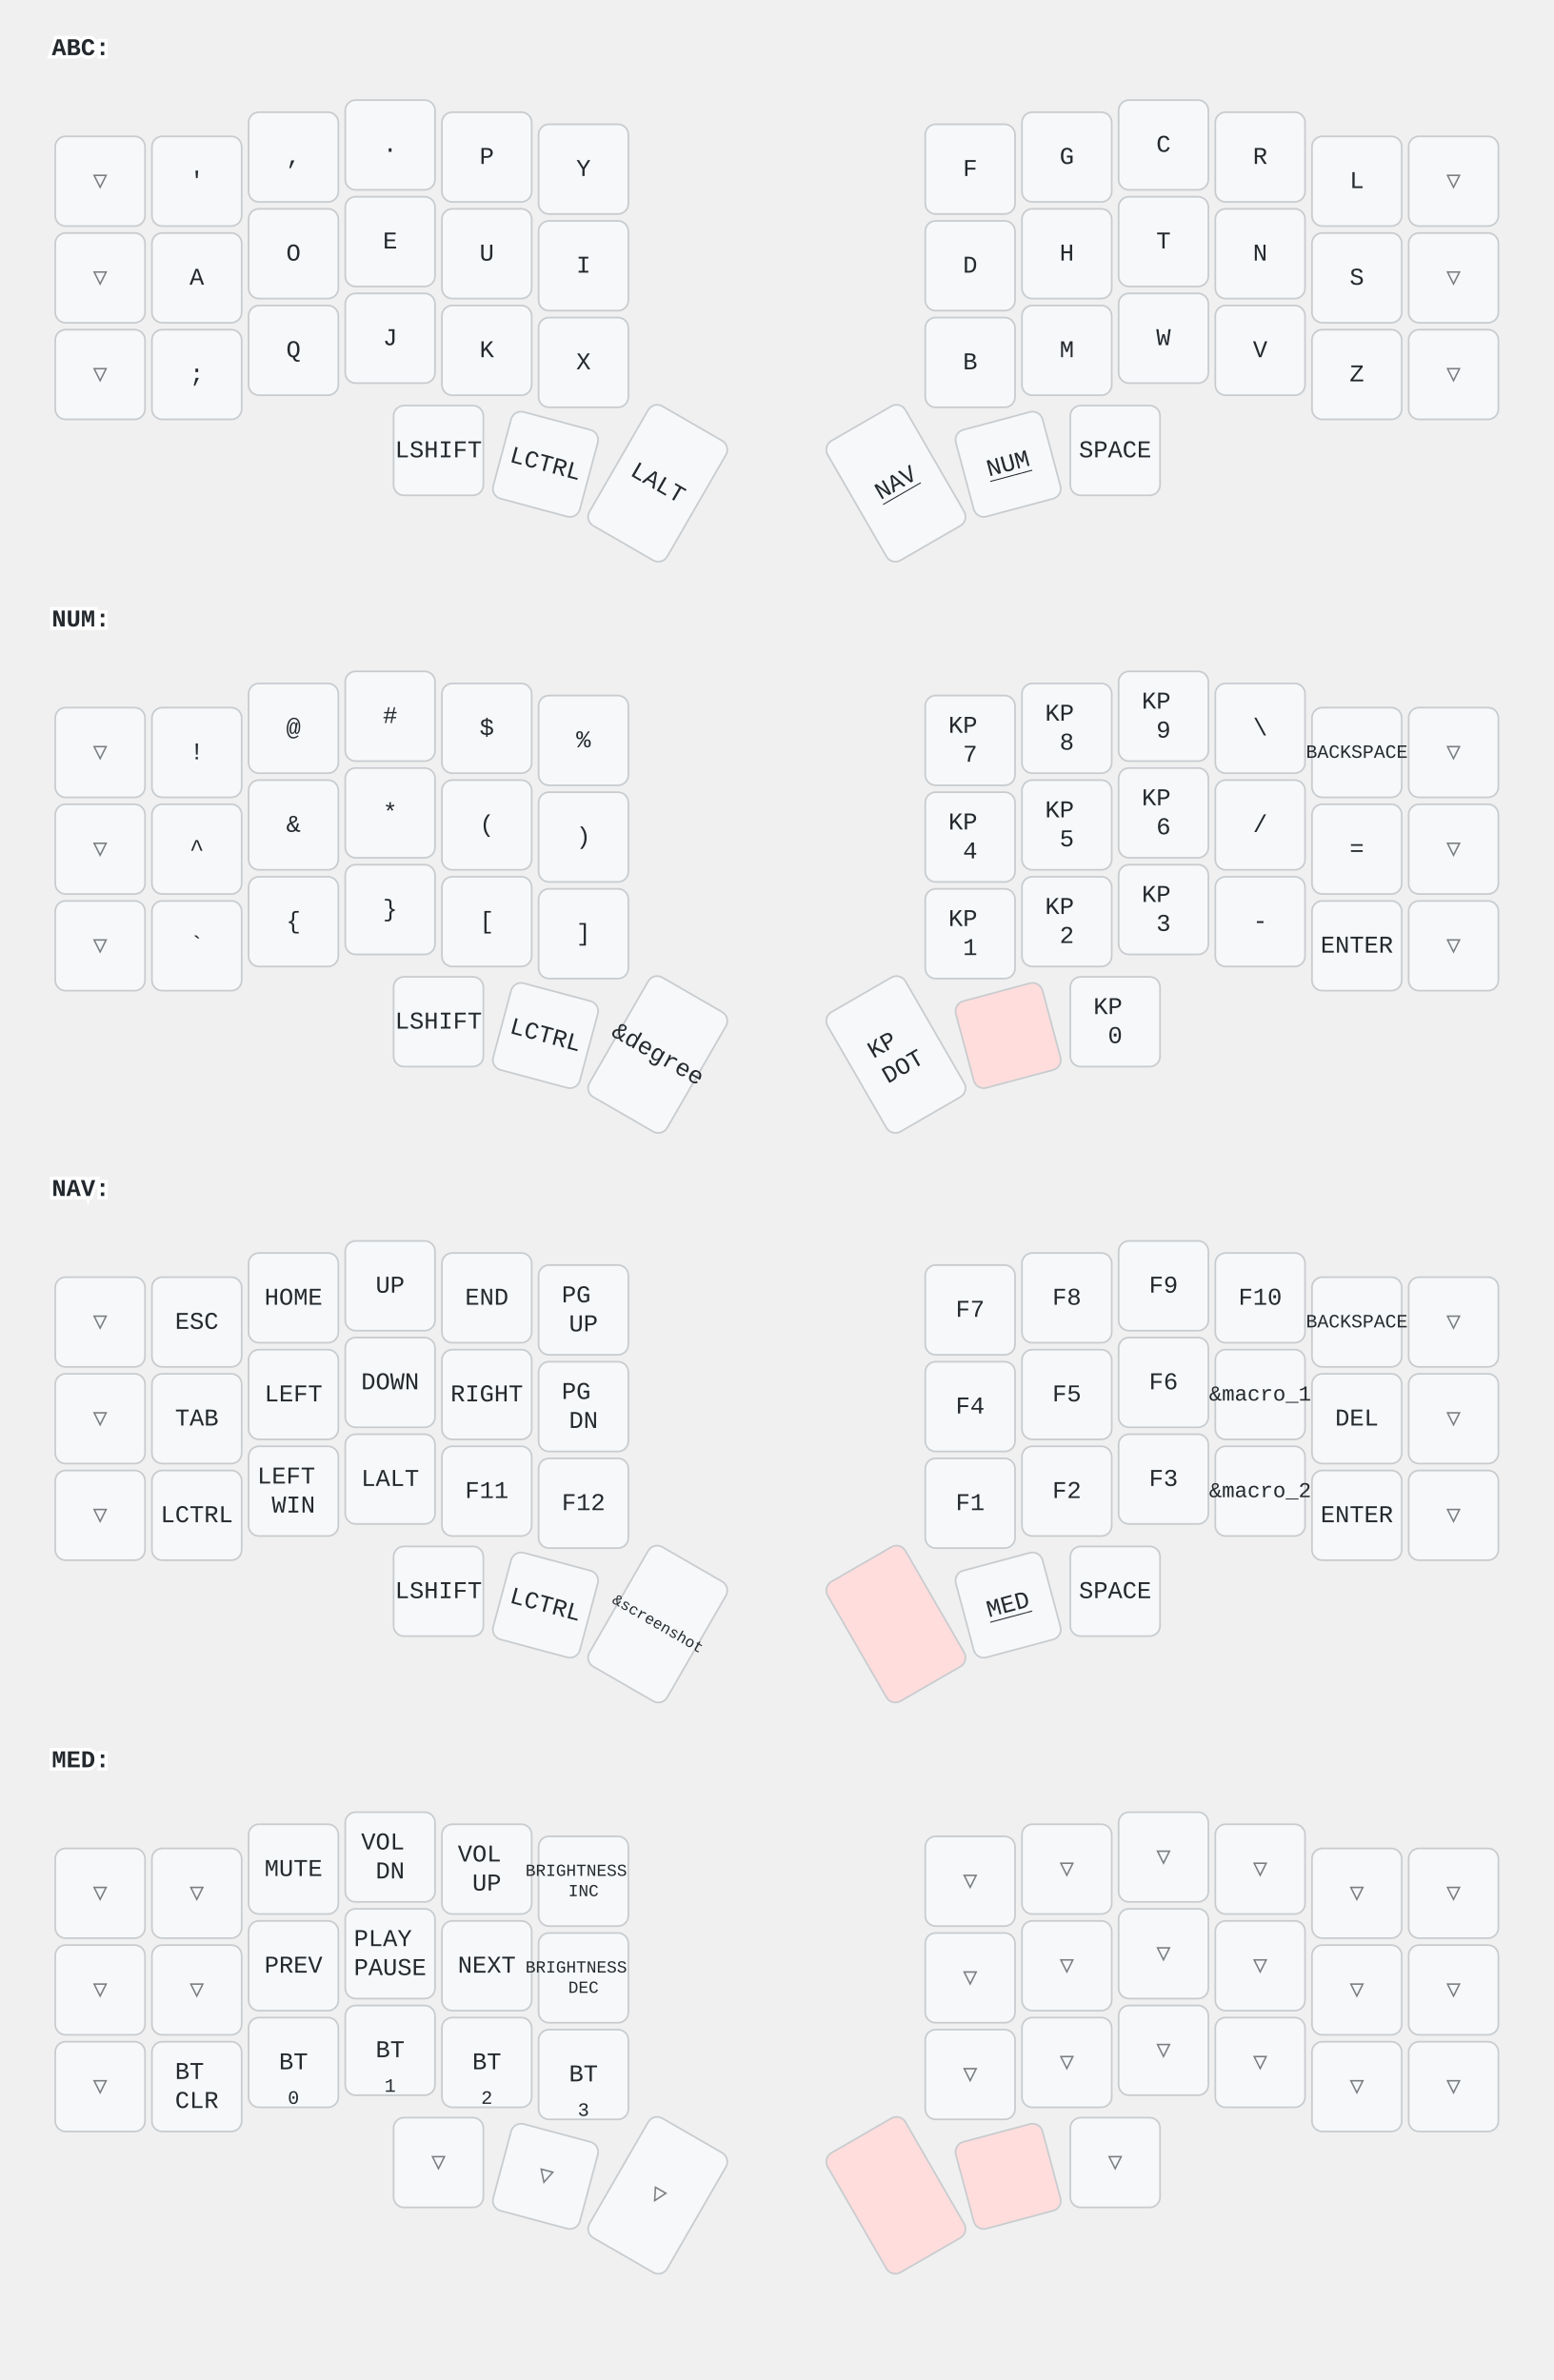
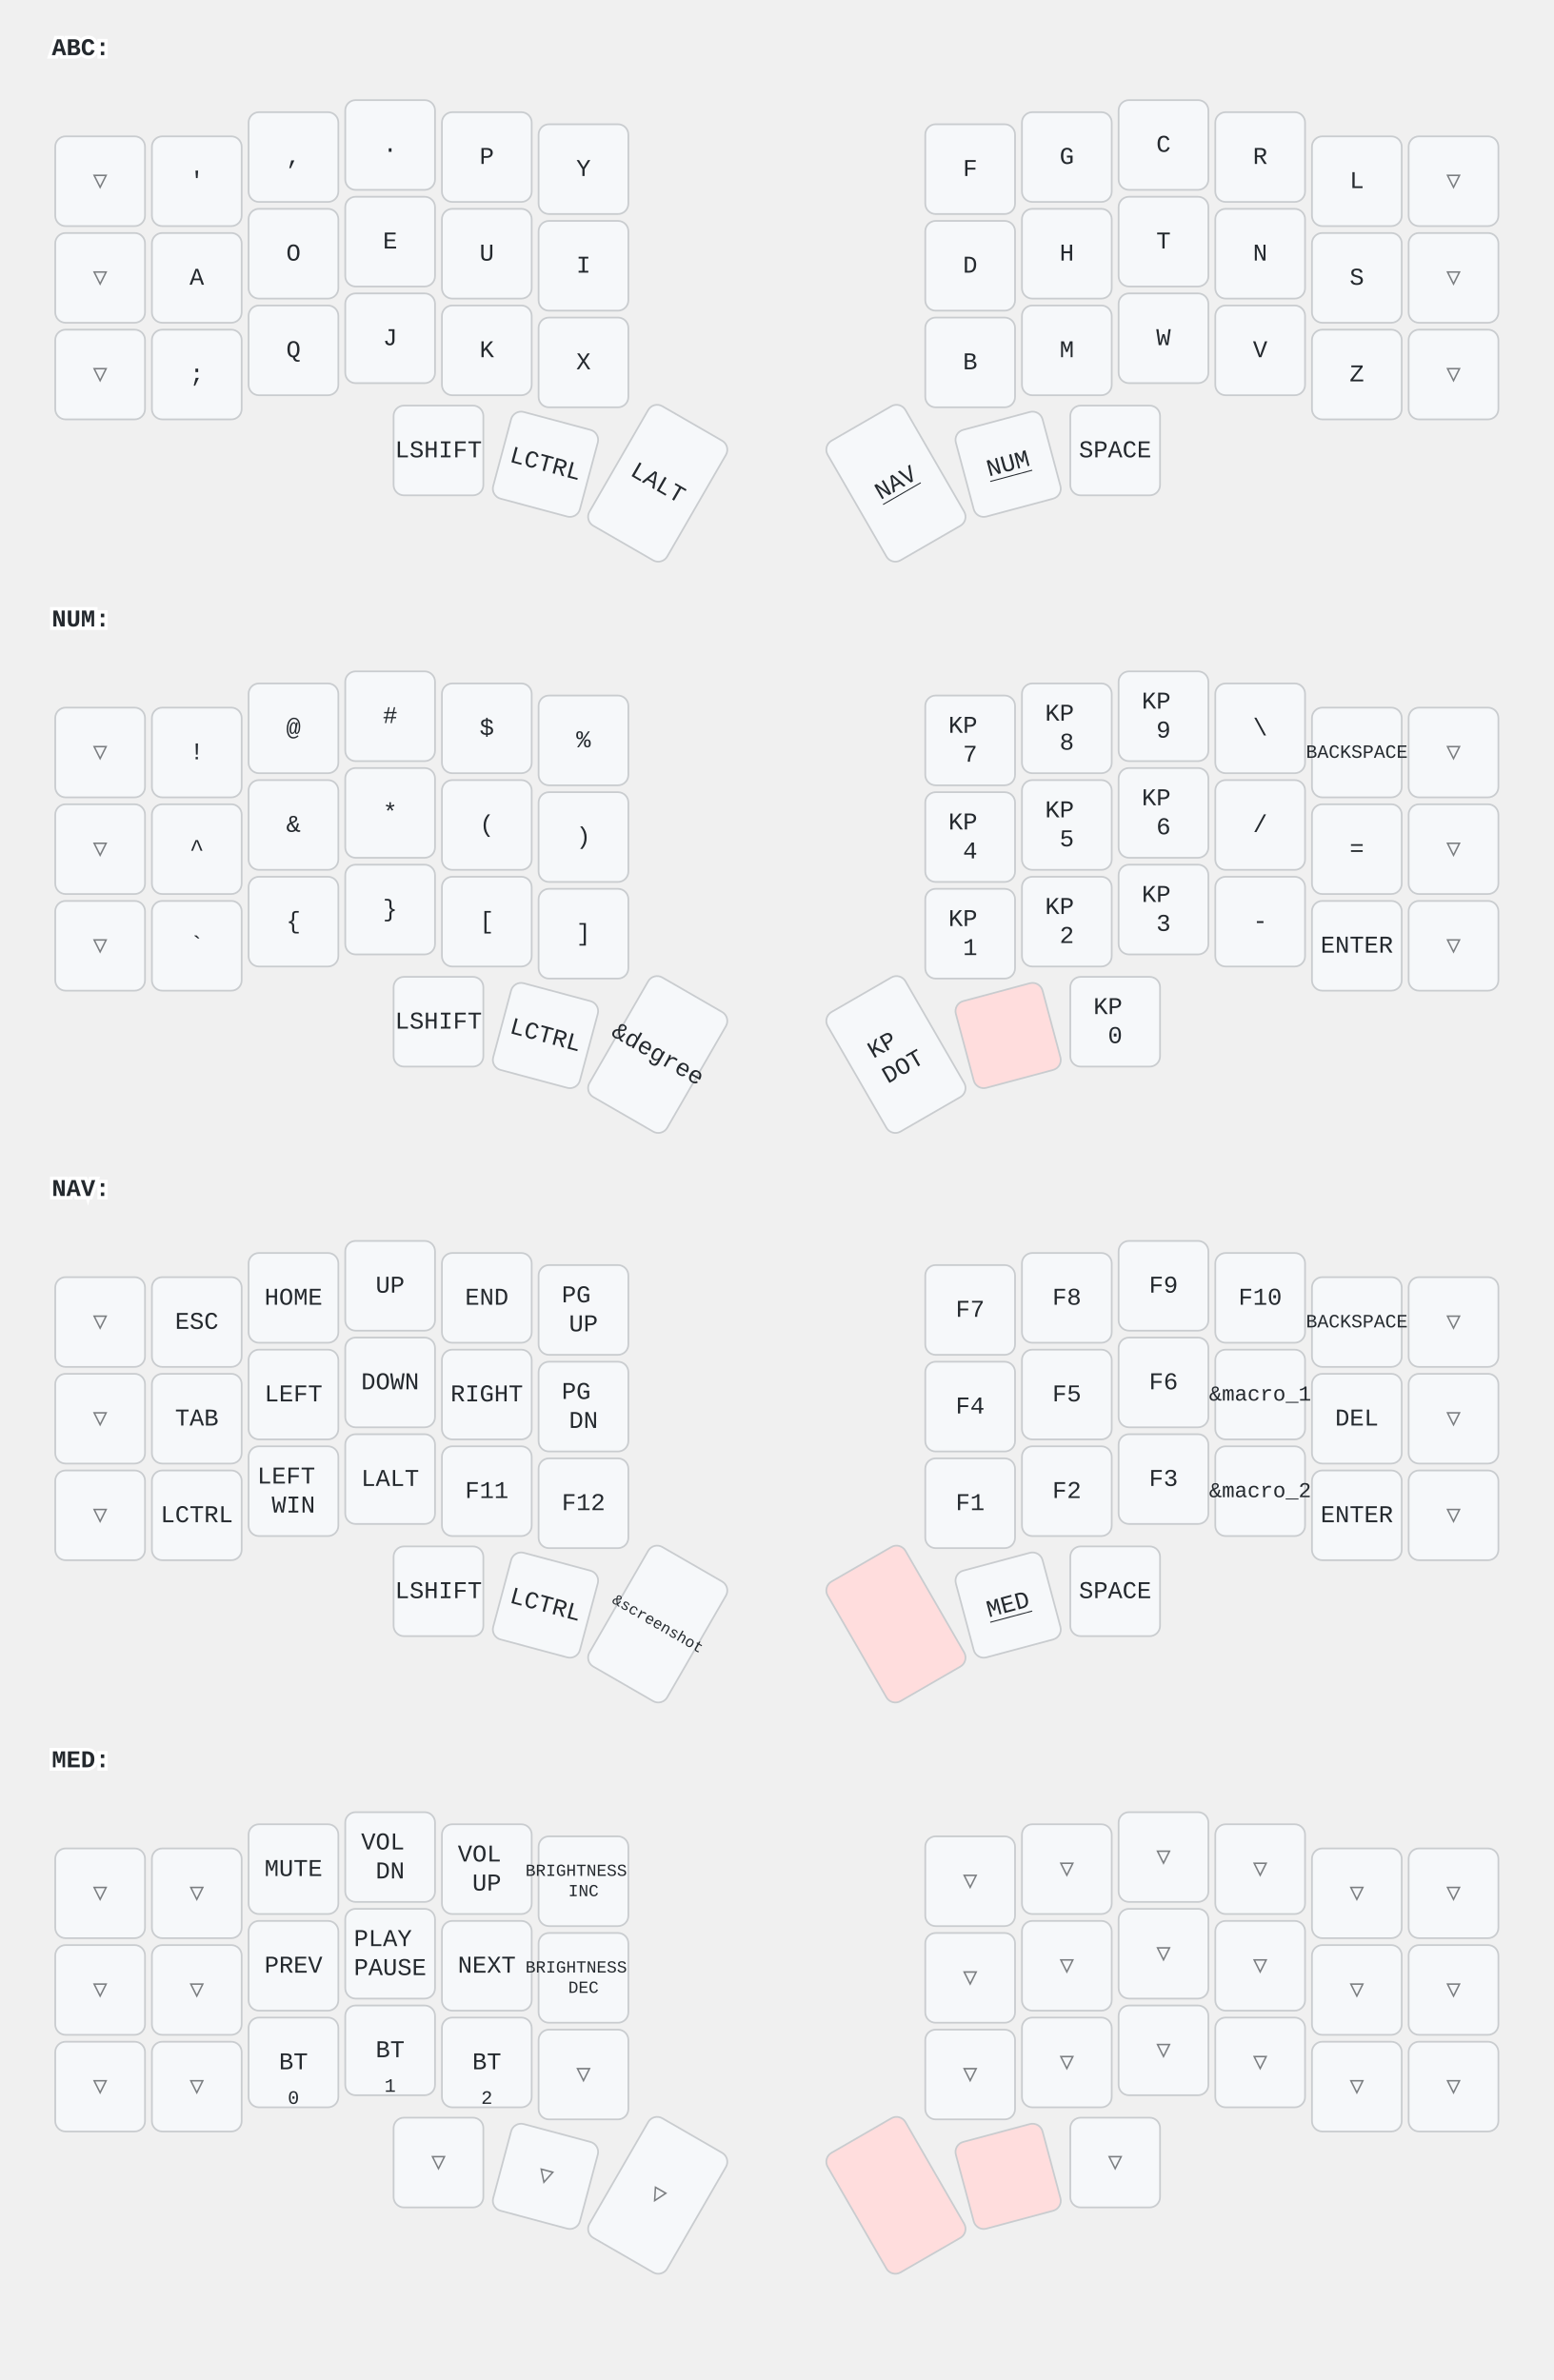
<svg xmlns="http://www.w3.org/2000/svg" width="900" height="1379" viewBox="0 0 900 1379" class="keymap">
  <style>/* inherit to force styles through use tags */
svg path {
    fill: inherit;
}

/* font and background color specifications */
svg.keymap {
    font-family: SFMono-Regular,Consolas,Liberation Mono,Menlo,monospace;
    font-size: 14px;
    font-kerning: normal;
    text-rendering: optimizeLegibility;
    fill: #24292e;
}

/* default key styling */
rect.key {
    fill: #f6f8fa;
}

rect.key, rect.combo {
    stroke: #c9cccf;
    stroke-width: 1;
}

/* default key side styling, only used is draw_key_sides is set */
rect.side {
    filter: brightness(90%);
}

/* color accent for combo boxes */
rect.combo, rect.combo-separate {
    fill: #cdf;
}

/* color accent for held keys */
rect.held, rect.combo.held {
    fill: #fdd;
}

/* color accent for ghost (optional) keys */
rect.ghost, rect.combo.ghost {
    stroke-dasharray: 4, 4;
    stroke-width: 2;
}

text {
    text-anchor: middle;
    dominant-baseline: middle;
}

/* styling for layer labels */
text.label {
    font-weight: bold;
    text-anchor: start;
    stroke: white;
    stroke-width: 4;
    paint-order: stroke;
}

/* styling for optional footer */
text.footer {
    text-anchor: end;
    dominant-baseline: auto;
    stroke: white;
    stroke-width: 4;
    paint-order: stroke;
}

/* styling for combo tap, and key non-tap label text */
text.combo, text.hold, text.shifted, text.left, text.right {
    font-size: 11px;
}

text.hold {
    text-anchor: middle;
    dominant-baseline: auto;
}

text.shifted {
    text-anchor: middle;
    dominant-baseline: hanging;
}

text.left {
    text-anchor: start;
}

text.right {
    text-anchor: end;
}

text.layer-activator {
    text-decoration: underline;
}

/* styling for hold/shifted label text in combo box */
text.combo.hold, text.combo.shifted, text.combo.left, text.combo.right {
    font-size: 8px;
}

/* lighter symbol for transparent keys */
text.trans {
    fill: #7b7e81;
}

/* styling for combo dendrons */
path.combo {
    stroke-width: 1;
    stroke: gray;
    fill: none;
}

/* Start Tabler Icons Cleanup */
/* cannot use height/width with glyphs */
.icon-tabler &gt; path {
    fill: inherit;
    stroke: inherit;
    stroke-width: 2;
}
/* hide tabler's default box */
.icon-tabler &gt; path[stroke="none"][fill="none"] {
    visibility: hidden;
}
/* End Tabler Icons Cleanup */
</style>
  <g transform="translate(30, 0)" class="layer-ABC">
    <text x="0" y="28" class="label" id="ABC">ABC:</text>
    <g transform="translate(0, 56)">
      <g transform="translate(28, 49)" class="key trans keypos-0">
        <rect rx="6" ry="6" x="-26" y="-26" width="52" height="52" class="key trans" />
        <text x="0" y="0" class="key trans tap">▽</text>
      </g>
      <g transform="translate(84, 49)" class="key keypos-1">
        <rect rx="6" ry="6" x="-26" y="-26" width="52" height="52" class="key" />
        <text x="0" y="0" class="key tap">'</text>
      </g>
      <g transform="translate(140, 35)" class="key keypos-2">
        <rect rx="6" ry="6" x="-26" y="-26" width="52" height="52" class="key" />
        <text x="0" y="0" class="key tap">,</text>
      </g>
      <g transform="translate(196, 28)" class="key keypos-3">
        <rect rx="6" ry="6" x="-26" y="-26" width="52" height="52" class="key" />
        <text x="0" y="0" class="key tap">.</text>
      </g>
      <g transform="translate(252, 35)" class="key keypos-4">
        <rect rx="6" ry="6" x="-26" y="-26" width="52" height="52" class="key" />
        <text x="0" y="0" class="key tap">P</text>
      </g>
      <g transform="translate(308, 42)" class="key keypos-5">
        <rect rx="6" ry="6" x="-26" y="-26" width="52" height="52" class="key" />
        <text x="0" y="0" class="key tap">Y</text>
      </g>
      <g transform="translate(532, 42)" class="key keypos-6">
        <rect rx="6" ry="6" x="-26" y="-26" width="52" height="52" class="key" />
        <text x="0" y="0" class="key tap">F</text>
      </g>
      <g transform="translate(588, 35)" class="key keypos-7">
        <rect rx="6" ry="6" x="-26" y="-26" width="52" height="52" class="key" />
        <text x="0" y="0" class="key tap">G</text>
      </g>
      <g transform="translate(644, 28)" class="key keypos-8">
        <rect rx="6" ry="6" x="-26" y="-26" width="52" height="52" class="key" />
        <text x="0" y="0" class="key tap">C</text>
      </g>
      <g transform="translate(700, 35)" class="key keypos-9">
        <rect rx="6" ry="6" x="-26" y="-26" width="52" height="52" class="key" />
        <text x="0" y="0" class="key tap">R</text>
      </g>
      <g transform="translate(756, 49)" class="key keypos-10">
        <rect rx="6" ry="6" x="-26" y="-26" width="52" height="52" class="key" />
        <text x="0" y="0" class="key tap">L</text>
      </g>
      <g transform="translate(812, 49)" class="key trans keypos-11">
        <rect rx="6" ry="6" x="-26" y="-26" width="52" height="52" class="key trans" />
        <text x="0" y="0" class="key trans tap">▽</text>
      </g>
      <g transform="translate(28, 105)" class="key trans keypos-12">
        <rect rx="6" ry="6" x="-26" y="-26" width="52" height="52" class="key trans" />
        <text x="0" y="0" class="key trans tap">▽</text>
      </g>
      <g transform="translate(84, 105)" class="key keypos-13">
        <rect rx="6" ry="6" x="-26" y="-26" width="52" height="52" class="key" />
        <text x="0" y="0" class="key tap">A</text>
      </g>
      <g transform="translate(140, 91)" class="key keypos-14">
        <rect rx="6" ry="6" x="-26" y="-26" width="52" height="52" class="key" />
        <text x="0" y="0" class="key tap">O</text>
      </g>
      <g transform="translate(196, 84)" class="key keypos-15">
        <rect rx="6" ry="6" x="-26" y="-26" width="52" height="52" class="key" />
        <text x="0" y="0" class="key tap">E</text>
      </g>
      <g transform="translate(252, 91)" class="key keypos-16">
        <rect rx="6" ry="6" x="-26" y="-26" width="52" height="52" class="key" />
        <text x="0" y="0" class="key tap">U</text>
      </g>
      <g transform="translate(308, 98)" class="key keypos-17">
        <rect rx="6" ry="6" x="-26" y="-26" width="52" height="52" class="key" />
        <text x="0" y="0" class="key tap">I</text>
      </g>
      <g transform="translate(532, 98)" class="key keypos-18">
        <rect rx="6" ry="6" x="-26" y="-26" width="52" height="52" class="key" />
        <text x="0" y="0" class="key tap">D</text>
      </g>
      <g transform="translate(588, 91)" class="key keypos-19">
        <rect rx="6" ry="6" x="-26" y="-26" width="52" height="52" class="key" />
        <text x="0" y="0" class="key tap">H</text>
      </g>
      <g transform="translate(644, 84)" class="key keypos-20">
        <rect rx="6" ry="6" x="-26" y="-26" width="52" height="52" class="key" />
        <text x="0" y="0" class="key tap">T</text>
      </g>
      <g transform="translate(700, 91)" class="key keypos-21">
        <rect rx="6" ry="6" x="-26" y="-26" width="52" height="52" class="key" />
        <text x="0" y="0" class="key tap">N</text>
      </g>
      <g transform="translate(756, 105)" class="key keypos-22">
        <rect rx="6" ry="6" x="-26" y="-26" width="52" height="52" class="key" />
        <text x="0" y="0" class="key tap">S</text>
      </g>
      <g transform="translate(812, 105)" class="key trans keypos-23">
        <rect rx="6" ry="6" x="-26" y="-26" width="52" height="52" class="key trans" />
        <text x="0" y="0" class="key trans tap">▽</text>
      </g>
      <g transform="translate(28, 161)" class="key trans keypos-24">
        <rect rx="6" ry="6" x="-26" y="-26" width="52" height="52" class="key trans" />
        <text x="0" y="0" class="key trans tap">▽</text>
      </g>
      <g transform="translate(84, 161)" class="key keypos-25">
        <rect rx="6" ry="6" x="-26" y="-26" width="52" height="52" class="key" />
        <text x="0" y="0" class="key tap">;</text>
      </g>
      <g transform="translate(140, 147)" class="key keypos-26">
        <rect rx="6" ry="6" x="-26" y="-26" width="52" height="52" class="key" />
        <text x="0" y="0" class="key tap">Q</text>
      </g>
      <g transform="translate(196, 140)" class="key keypos-27">
        <rect rx="6" ry="6" x="-26" y="-26" width="52" height="52" class="key" />
        <text x="0" y="0" class="key tap">J</text>
      </g>
      <g transform="translate(252, 147)" class="key keypos-28">
        <rect rx="6" ry="6" x="-26" y="-26" width="52" height="52" class="key" />
        <text x="0" y="0" class="key tap">K</text>
      </g>
      <g transform="translate(308, 154)" class="key keypos-29">
        <rect rx="6" ry="6" x="-26" y="-26" width="52" height="52" class="key" />
        <text x="0" y="0" class="key tap">X</text>
      </g>
      <g transform="translate(532, 154)" class="key keypos-30">
        <rect rx="6" ry="6" x="-26" y="-26" width="52" height="52" class="key" />
        <text x="0" y="0" class="key tap">B</text>
      </g>
      <g transform="translate(588, 147)" class="key keypos-31">
        <rect rx="6" ry="6" x="-26" y="-26" width="52" height="52" class="key" />
        <text x="0" y="0" class="key tap">M</text>
      </g>
      <g transform="translate(644, 140)" class="key keypos-32">
        <rect rx="6" ry="6" x="-26" y="-26" width="52" height="52" class="key" />
        <text x="0" y="0" class="key tap">W</text>
      </g>
      <g transform="translate(700, 147)" class="key keypos-33">
        <rect rx="6" ry="6" x="-26" y="-26" width="52" height="52" class="key" />
        <text x="0" y="0" class="key tap">V</text>
      </g>
      <g transform="translate(756, 161)" class="key keypos-34">
        <rect rx="6" ry="6" x="-26" y="-26" width="52" height="52" class="key" />
        <text x="0" y="0" class="key tap">Z</text>
      </g>
      <g transform="translate(812, 161)" class="key trans keypos-35">
        <rect rx="6" ry="6" x="-26" y="-26" width="52" height="52" class="key trans" />
        <text x="0" y="0" class="key trans tap">▽</text>
      </g>
      <g transform="translate(224, 205)" class="key keypos-36">
        <rect rx="6" ry="6" x="-26" y="-26" width="52" height="52" class="key" />
        <text x="0" y="0" class="key tap">LSHIFT</text>
      </g>
      <g transform="translate(286, 213) rotate(15.0)" class="key keypos-37">
        <rect rx="6" ry="6" x="-26" y="-26" width="52" height="52" class="key" />
        <text x="0" y="0" class="key tap">LCTRL</text>
      </g>
      <g transform="translate(351, 224) rotate(30.0)" class="key keypos-38">
        <rect rx="6" ry="6" x="-26" y="-40" width="52" height="80" class="key" />
        <text x="0" y="0" class="key tap">LALT</text>
      </g>
      <g transform="translate(489, 224) rotate(-30.0)" class="key keypos-39">
        <rect rx="6" ry="6" x="-26" y="-40" width="52" height="80" class="key" />
        <a href="#NAV">
          <text x="0" y="0" class="key tap layer-activator">NAV</text>
        </a>
      </g>
      <g transform="translate(554, 213) rotate(-15.0)" class="key keypos-40">
        <rect rx="6" ry="6" x="-26" y="-26" width="52" height="52" class="key" />
        <a href="#NUM">
          <text x="0" y="0" class="key tap layer-activator">NUM</text>
        </a>
      </g>
      <g transform="translate(616, 205)" class="key keypos-41">
        <rect rx="6" ry="6" x="-26" y="-26" width="52" height="52" class="key" />
        <text x="0" y="0" class="key tap">SPACE</text>
      </g>
    </g>
  </g>
  <g transform="translate(30, 331)" class="layer-NUM">
    <text x="0" y="28" class="label" id="NUM">NUM:</text>
    <g transform="translate(0, 56)">
      <g transform="translate(28, 49)" class="key trans keypos-0">
        <rect rx="6" ry="6" x="-26" y="-26" width="52" height="52" class="key trans" />
        <text x="0" y="0" class="key trans tap">▽</text>
      </g>
      <g transform="translate(84, 49)" class="key keypos-1">
        <rect rx="6" ry="6" x="-26" y="-26" width="52" height="52" class="key" />
        <text x="0" y="0" class="key tap">!</text>
      </g>
      <g transform="translate(140, 35)" class="key keypos-2">
        <rect rx="6" ry="6" x="-26" y="-26" width="52" height="52" class="key" />
        <text x="0" y="0" class="key tap">@</text>
      </g>
      <g transform="translate(196, 28)" class="key keypos-3">
        <rect rx="6" ry="6" x="-26" y="-26" width="52" height="52" class="key" />
        <text x="0" y="0" class="key tap">#</text>
      </g>
      <g transform="translate(252, 35)" class="key keypos-4">
        <rect rx="6" ry="6" x="-26" y="-26" width="52" height="52" class="key" />
        <text x="0" y="0" class="key tap">$</text>
      </g>
      <g transform="translate(308, 42)" class="key keypos-5">
        <rect rx="6" ry="6" x="-26" y="-26" width="52" height="52" class="key" />
        <text x="0" y="0" class="key tap">%</text>
      </g>
      <g transform="translate(532, 42)" class="key keypos-6">
        <rect rx="6" ry="6" x="-26" y="-26" width="52" height="52" class="key" />
        <text x="0" y="0" class="key tap">
          <tspan x="0" dy="-0.6em">KP</tspan>
          <tspan x="0" dy="1.2em">7</tspan>
        </text>
      </g>
      <g transform="translate(588, 35)" class="key keypos-7">
        <rect rx="6" ry="6" x="-26" y="-26" width="52" height="52" class="key" />
        <text x="0" y="0" class="key tap">
          <tspan x="0" dy="-0.6em">KP</tspan>
          <tspan x="0" dy="1.2em">8</tspan>
        </text>
      </g>
      <g transform="translate(644, 28)" class="key keypos-8">
        <rect rx="6" ry="6" x="-26" y="-26" width="52" height="52" class="key" />
        <text x="0" y="0" class="key tap">
          <tspan x="0" dy="-0.6em">KP</tspan>
          <tspan x="0" dy="1.2em">9</tspan>
        </text>
      </g>
      <g transform="translate(700, 35)" class="key keypos-9">
        <rect rx="6" ry="6" x="-26" y="-26" width="52" height="52" class="key" />
        <text x="0" y="0" class="key tap">\</text>
      </g>
      <g transform="translate(756, 49)" class="key keypos-10">
        <rect rx="6" ry="6" x="-26" y="-26" width="52" height="52" class="key" />
        <text x="0" y="0" class="key tap">
          <tspan style="font-size: 78%">BACKSPACE</tspan>
        </text>
      </g>
      <g transform="translate(812, 49)" class="key trans keypos-11">
        <rect rx="6" ry="6" x="-26" y="-26" width="52" height="52" class="key trans" />
        <text x="0" y="0" class="key trans tap">▽</text>
      </g>
      <g transform="translate(28, 105)" class="key trans keypos-12">
        <rect rx="6" ry="6" x="-26" y="-26" width="52" height="52" class="key trans" />
        <text x="0" y="0" class="key trans tap">▽</text>
      </g>
      <g transform="translate(84, 105)" class="key keypos-13">
        <rect rx="6" ry="6" x="-26" y="-26" width="52" height="52" class="key" />
        <text x="0" y="0" class="key tap">^</text>
      </g>
      <g transform="translate(140, 91)" class="key keypos-14">
        <rect rx="6" ry="6" x="-26" y="-26" width="52" height="52" class="key" />
        <text x="0" y="0" class="key tap">&amp;</text>
      </g>
      <g transform="translate(196, 84)" class="key keypos-15">
        <rect rx="6" ry="6" x="-26" y="-26" width="52" height="52" class="key" />
        <text x="0" y="0" class="key tap">*</text>
      </g>
      <g transform="translate(252, 91)" class="key keypos-16">
        <rect rx="6" ry="6" x="-26" y="-26" width="52" height="52" class="key" />
        <text x="0" y="0" class="key tap">(</text>
      </g>
      <g transform="translate(308, 98)" class="key keypos-17">
        <rect rx="6" ry="6" x="-26" y="-26" width="52" height="52" class="key" />
        <text x="0" y="0" class="key tap">)</text>
      </g>
      <g transform="translate(532, 98)" class="key keypos-18">
        <rect rx="6" ry="6" x="-26" y="-26" width="52" height="52" class="key" />
        <text x="0" y="0" class="key tap">
          <tspan x="0" dy="-0.6em">KP</tspan>
          <tspan x="0" dy="1.2em">4</tspan>
        </text>
      </g>
      <g transform="translate(588, 91)" class="key keypos-19">
        <rect rx="6" ry="6" x="-26" y="-26" width="52" height="52" class="key" />
        <text x="0" y="0" class="key tap">
          <tspan x="0" dy="-0.6em">KP</tspan>
          <tspan x="0" dy="1.2em">5</tspan>
        </text>
      </g>
      <g transform="translate(644, 84)" class="key keypos-20">
        <rect rx="6" ry="6" x="-26" y="-26" width="52" height="52" class="key" />
        <text x="0" y="0" class="key tap">
          <tspan x="0" dy="-0.6em">KP</tspan>
          <tspan x="0" dy="1.2em">6</tspan>
        </text>
      </g>
      <g transform="translate(700, 91)" class="key keypos-21">
        <rect rx="6" ry="6" x="-26" y="-26" width="52" height="52" class="key" />
        <text x="0" y="0" class="key tap">/</text>
      </g>
      <g transform="translate(756, 105)" class="key keypos-22">
        <rect rx="6" ry="6" x="-26" y="-26" width="52" height="52" class="key" />
        <text x="0" y="0" class="key tap">=</text>
      </g>
      <g transform="translate(812, 105)" class="key trans keypos-23">
        <rect rx="6" ry="6" x="-26" y="-26" width="52" height="52" class="key trans" />
        <text x="0" y="0" class="key trans tap">▽</text>
      </g>
      <g transform="translate(28, 161)" class="key trans keypos-24">
        <rect rx="6" ry="6" x="-26" y="-26" width="52" height="52" class="key trans" />
        <text x="0" y="0" class="key trans tap">▽</text>
      </g>
      <g transform="translate(84, 161)" class="key keypos-25">
        <rect rx="6" ry="6" x="-26" y="-26" width="52" height="52" class="key" />
        <text x="0" y="0" class="key tap">`</text>
      </g>
      <g transform="translate(140, 147)" class="key keypos-26">
        <rect rx="6" ry="6" x="-26" y="-26" width="52" height="52" class="key" />
        <text x="0" y="0" class="key tap">{</text>
      </g>
      <g transform="translate(196, 140)" class="key keypos-27">
        <rect rx="6" ry="6" x="-26" y="-26" width="52" height="52" class="key" />
        <text x="0" y="0" class="key tap">}</text>
      </g>
      <g transform="translate(252, 147)" class="key keypos-28">
        <rect rx="6" ry="6" x="-26" y="-26" width="52" height="52" class="key" />
        <text x="0" y="0" class="key tap">[</text>
      </g>
      <g transform="translate(308, 154)" class="key keypos-29">
        <rect rx="6" ry="6" x="-26" y="-26" width="52" height="52" class="key" />
        <text x="0" y="0" class="key tap">]</text>
      </g>
      <g transform="translate(532, 154)" class="key keypos-30">
        <rect rx="6" ry="6" x="-26" y="-26" width="52" height="52" class="key" />
        <text x="0" y="0" class="key tap">
          <tspan x="0" dy="-0.6em">KP</tspan>
          <tspan x="0" dy="1.2em">1</tspan>
        </text>
      </g>
      <g transform="translate(588, 147)" class="key keypos-31">
        <rect rx="6" ry="6" x="-26" y="-26" width="52" height="52" class="key" />
        <text x="0" y="0" class="key tap">
          <tspan x="0" dy="-0.6em">KP</tspan>
          <tspan x="0" dy="1.2em">2</tspan>
        </text>
      </g>
      <g transform="translate(644, 140)" class="key keypos-32">
        <rect rx="6" ry="6" x="-26" y="-26" width="52" height="52" class="key" />
        <text x="0" y="0" class="key tap">
          <tspan x="0" dy="-0.6em">KP</tspan>
          <tspan x="0" dy="1.2em">3</tspan>
        </text>
      </g>
      <g transform="translate(700, 147)" class="key keypos-33">
        <rect rx="6" ry="6" x="-26" y="-26" width="52" height="52" class="key" />
        <text x="0" y="0" class="key tap">-</text>
      </g>
      <g transform="translate(756, 161)" class="key keypos-34">
        <rect rx="6" ry="6" x="-26" y="-26" width="52" height="52" class="key" />
        <text x="0" y="0" class="key tap">ENTER</text>
      </g>
      <g transform="translate(812, 161)" class="key trans keypos-35">
        <rect rx="6" ry="6" x="-26" y="-26" width="52" height="52" class="key trans" />
        <text x="0" y="0" class="key trans tap">▽</text>
      </g>
      <g transform="translate(224, 205)" class="key keypos-36">
        <rect rx="6" ry="6" x="-26" y="-26" width="52" height="52" class="key" />
        <text x="0" y="0" class="key tap">LSHIFT</text>
      </g>
      <g transform="translate(286, 213) rotate(15.0)" class="key keypos-37">
        <rect rx="6" ry="6" x="-26" y="-26" width="52" height="52" class="key" />
        <text x="0" y="0" class="key tap">LCTRL</text>
      </g>
      <g transform="translate(351, 224) rotate(30.0)" class="key keypos-38">
        <rect rx="6" ry="6" x="-26" y="-40" width="52" height="80" class="key" />
        <text x="0" y="0" class="key tap">&amp;degree</text>
      </g>
      <g transform="translate(489, 224) rotate(-30.0)" class="key keypos-39">
        <rect rx="6" ry="6" x="-26" y="-40" width="52" height="80" class="key" />
        <text x="0" y="0" class="key tap">
          <tspan x="0" dy="-0.6em">KP</tspan>
          <tspan x="0" dy="1.2em">DOT</tspan>
        </text>
      </g>
      <g transform="translate(554, 213) rotate(-15.0)" class="key held keypos-40">
        <rect rx="6" ry="6" x="-26" y="-26" width="52" height="52" class="key held" />
      </g>
      <g transform="translate(616, 205)" class="key keypos-41">
        <rect rx="6" ry="6" x="-26" y="-26" width="52" height="52" class="key" />
        <text x="0" y="0" class="key tap">
          <tspan x="0" dy="-0.6em">KP</tspan>
          <tspan x="0" dy="1.2em">0</tspan>
        </text>
      </g>
    </g>
  </g>
  <g transform="translate(30, 661)" class="layer-NAV">
    <text x="0" y="28" class="label" id="NAV">NAV:</text>
    <g transform="translate(0, 56)">
      <g transform="translate(28, 49)" class="key trans keypos-0">
        <rect rx="6" ry="6" x="-26" y="-26" width="52" height="52" class="key trans" />
        <text x="0" y="0" class="key trans tap">▽</text>
      </g>
      <g transform="translate(84, 49)" class="key keypos-1">
        <rect rx="6" ry="6" x="-26" y="-26" width="52" height="52" class="key" />
        <text x="0" y="0" class="key tap">ESC</text>
      </g>
      <g transform="translate(140, 35)" class="key keypos-2">
        <rect rx="6" ry="6" x="-26" y="-26" width="52" height="52" class="key" />
        <text x="0" y="0" class="key tap">HOME</text>
      </g>
      <g transform="translate(196, 28)" class="key keypos-3">
        <rect rx="6" ry="6" x="-26" y="-26" width="52" height="52" class="key" />
        <text x="0" y="0" class="key tap">UP</text>
      </g>
      <g transform="translate(252, 35)" class="key keypos-4">
        <rect rx="6" ry="6" x="-26" y="-26" width="52" height="52" class="key" />
        <text x="0" y="0" class="key tap">END</text>
      </g>
      <g transform="translate(308, 42)" class="key keypos-5">
        <rect rx="6" ry="6" x="-26" y="-26" width="52" height="52" class="key" />
        <text x="0" y="0" class="key tap">
          <tspan x="0" dy="-0.6em">PG</tspan>
          <tspan x="0" dy="1.2em">UP</tspan>
        </text>
      </g>
      <g transform="translate(532, 42)" class="key keypos-6">
        <rect rx="6" ry="6" x="-26" y="-26" width="52" height="52" class="key" />
        <text x="0" y="0" class="key tap">F7</text>
      </g>
      <g transform="translate(588, 35)" class="key keypos-7">
        <rect rx="6" ry="6" x="-26" y="-26" width="52" height="52" class="key" />
        <text x="0" y="0" class="key tap">F8</text>
      </g>
      <g transform="translate(644, 28)" class="key keypos-8">
        <rect rx="6" ry="6" x="-26" y="-26" width="52" height="52" class="key" />
        <text x="0" y="0" class="key tap">F9</text>
      </g>
      <g transform="translate(700, 35)" class="key keypos-9">
        <rect rx="6" ry="6" x="-26" y="-26" width="52" height="52" class="key" />
        <text x="0" y="0" class="key tap">F10</text>
      </g>
      <g transform="translate(756, 49)" class="key keypos-10">
        <rect rx="6" ry="6" x="-26" y="-26" width="52" height="52" class="key" />
        <text x="0" y="0" class="key tap">
          <tspan style="font-size: 78%">BACKSPACE</tspan>
        </text>
      </g>
      <g transform="translate(812, 49)" class="key trans keypos-11">
        <rect rx="6" ry="6" x="-26" y="-26" width="52" height="52" class="key trans" />
        <text x="0" y="0" class="key trans tap">▽</text>
      </g>
      <g transform="translate(28, 105)" class="key trans keypos-12">
        <rect rx="6" ry="6" x="-26" y="-26" width="52" height="52" class="key trans" />
        <text x="0" y="0" class="key trans tap">▽</text>
      </g>
      <g transform="translate(84, 105)" class="key keypos-13">
        <rect rx="6" ry="6" x="-26" y="-26" width="52" height="52" class="key" />
        <text x="0" y="0" class="key tap">TAB</text>
      </g>
      <g transform="translate(140, 91)" class="key keypos-14">
        <rect rx="6" ry="6" x="-26" y="-26" width="52" height="52" class="key" />
        <text x="0" y="0" class="key tap">LEFT</text>
      </g>
      <g transform="translate(196, 84)" class="key keypos-15">
        <rect rx="6" ry="6" x="-26" y="-26" width="52" height="52" class="key" />
        <text x="0" y="0" class="key tap">DOWN</text>
      </g>
      <g transform="translate(252, 91)" class="key keypos-16">
        <rect rx="6" ry="6" x="-26" y="-26" width="52" height="52" class="key" />
        <text x="0" y="0" class="key tap">RIGHT</text>
      </g>
      <g transform="translate(308, 98)" class="key keypos-17">
        <rect rx="6" ry="6" x="-26" y="-26" width="52" height="52" class="key" />
        <text x="0" y="0" class="key tap">
          <tspan x="0" dy="-0.6em">PG</tspan>
          <tspan x="0" dy="1.2em">DN</tspan>
        </text>
      </g>
      <g transform="translate(532, 98)" class="key keypos-18">
        <rect rx="6" ry="6" x="-26" y="-26" width="52" height="52" class="key" />
        <text x="0" y="0" class="key tap">F4</text>
      </g>
      <g transform="translate(588, 91)" class="key keypos-19">
        <rect rx="6" ry="6" x="-26" y="-26" width="52" height="52" class="key" />
        <text x="0" y="0" class="key tap">F5</text>
      </g>
      <g transform="translate(644, 84)" class="key keypos-20">
        <rect rx="6" ry="6" x="-26" y="-26" width="52" height="52" class="key" />
        <text x="0" y="0" class="key tap">F6</text>
      </g>
      <g transform="translate(700, 91)" class="key keypos-21">
        <rect rx="6" ry="6" x="-26" y="-26" width="52" height="52" class="key" />
        <text x="0" y="0" class="key tap">
          <tspan style="font-size: 88%">&amp;macro_1</tspan>
        </text>
      </g>
      <g transform="translate(756, 105)" class="key keypos-22">
        <rect rx="6" ry="6" x="-26" y="-26" width="52" height="52" class="key" />
        <text x="0" y="0" class="key tap">DEL</text>
      </g>
      <g transform="translate(812, 105)" class="key trans keypos-23">
        <rect rx="6" ry="6" x="-26" y="-26" width="52" height="52" class="key trans" />
        <text x="0" y="0" class="key trans tap">▽</text>
      </g>
      <g transform="translate(28, 161)" class="key trans keypos-24">
        <rect rx="6" ry="6" x="-26" y="-26" width="52" height="52" class="key trans" />
        <text x="0" y="0" class="key trans tap">▽</text>
      </g>
      <g transform="translate(84, 161)" class="key keypos-25">
        <rect rx="6" ry="6" x="-26" y="-26" width="52" height="52" class="key" />
        <text x="0" y="0" class="key tap">LCTRL</text>
      </g>
      <g transform="translate(140, 147)" class="key keypos-26">
        <rect rx="6" ry="6" x="-26" y="-26" width="52" height="52" class="key" />
        <text x="0" y="0" class="key tap">
          <tspan x="0" dy="-0.6em">LEFT</tspan>
          <tspan x="0" dy="1.2em">WIN</tspan>
        </text>
      </g>
      <g transform="translate(196, 140)" class="key keypos-27">
        <rect rx="6" ry="6" x="-26" y="-26" width="52" height="52" class="key" />
        <text x="0" y="0" class="key tap">LALT</text>
      </g>
      <g transform="translate(252, 147)" class="key keypos-28">
        <rect rx="6" ry="6" x="-26" y="-26" width="52" height="52" class="key" />
        <text x="0" y="0" class="key tap">F11</text>
      </g>
      <g transform="translate(308, 154)" class="key keypos-29">
        <rect rx="6" ry="6" x="-26" y="-26" width="52" height="52" class="key" />
        <text x="0" y="0" class="key tap">F12</text>
      </g>
      <g transform="translate(532, 154)" class="key keypos-30">
        <rect rx="6" ry="6" x="-26" y="-26" width="52" height="52" class="key" />
        <text x="0" y="0" class="key tap">F1</text>
      </g>
      <g transform="translate(588, 147)" class="key keypos-31">
        <rect rx="6" ry="6" x="-26" y="-26" width="52" height="52" class="key" />
        <text x="0" y="0" class="key tap">F2</text>
      </g>
      <g transform="translate(644, 140)" class="key keypos-32">
        <rect rx="6" ry="6" x="-26" y="-26" width="52" height="52" class="key" />
        <text x="0" y="0" class="key tap">F3</text>
      </g>
      <g transform="translate(700, 147)" class="key keypos-33">
        <rect rx="6" ry="6" x="-26" y="-26" width="52" height="52" class="key" />
        <text x="0" y="0" class="key tap">
          <tspan style="font-size: 88%">&amp;macro_2</tspan>
        </text>
      </g>
      <g transform="translate(756, 161)" class="key keypos-34">
        <rect rx="6" ry="6" x="-26" y="-26" width="52" height="52" class="key" />
        <text x="0" y="0" class="key tap">ENTER</text>
      </g>
      <g transform="translate(812, 161)" class="key trans keypos-35">
        <rect rx="6" ry="6" x="-26" y="-26" width="52" height="52" class="key trans" />
        <text x="0" y="0" class="key trans tap">▽</text>
      </g>
      <g transform="translate(224, 205)" class="key keypos-36">
        <rect rx="6" ry="6" x="-26" y="-26" width="52" height="52" class="key" />
        <text x="0" y="0" class="key tap">LSHIFT</text>
      </g>
      <g transform="translate(286, 213) rotate(15.0)" class="key keypos-37">
        <rect rx="6" ry="6" x="-26" y="-26" width="52" height="52" class="key" />
        <text x="0" y="0" class="key tap">LCTRL</text>
      </g>
      <g transform="translate(351, 224) rotate(30.0)" class="key keypos-38">
        <rect rx="6" ry="6" x="-26" y="-40" width="52" height="80" class="key" />
        <text x="0" y="0" class="key tap">
          <tspan style="font-size: 64%">&amp;screenshot</tspan>
        </text>
      </g>
      <g transform="translate(489, 224) rotate(-30.0)" class="key held keypos-39">
        <rect rx="6" ry="6" x="-26" y="-40" width="52" height="80" class="key held" />
      </g>
      <g transform="translate(554, 213) rotate(-15.0)" class="key keypos-40">
        <rect rx="6" ry="6" x="-26" y="-26" width="52" height="52" class="key" />
        <a href="#MED">
          <text x="0" y="0" class="key tap layer-activator">MED</text>
        </a>
      </g>
      <g transform="translate(616, 205)" class="key keypos-41">
        <rect rx="6" ry="6" x="-26" y="-26" width="52" height="52" class="key" />
        <text x="0" y="0" class="key tap">SPACE</text>
      </g>
    </g>
  </g>
  <g transform="translate(30, 992)" class="layer-MED">
    <text x="0" y="28" class="label" id="MED">MED:</text>
    <g transform="translate(0, 56)">
      <g transform="translate(28, 49)" class="key trans keypos-0">
        <rect rx="6" ry="6" x="-26" y="-26" width="52" height="52" class="key trans" />
        <text x="0" y="0" class="key trans tap">▽</text>
      </g>
      <g transform="translate(84, 49)" class="key trans keypos-1">
        <rect rx="6" ry="6" x="-26" y="-26" width="52" height="52" class="key trans" />
        <text x="0" y="0" class="key trans tap">▽</text>
      </g>
      <g transform="translate(140, 35)" class="key keypos-2">
        <rect rx="6" ry="6" x="-26" y="-26" width="52" height="52" class="key" />
        <text x="0" y="0" class="key tap">MUTE</text>
      </g>
      <g transform="translate(196, 28)" class="key keypos-3">
        <rect rx="6" ry="6" x="-26" y="-26" width="52" height="52" class="key" />
        <text x="0" y="0" class="key tap">
          <tspan x="0" dy="-0.6em">VOL</tspan>
          <tspan x="0" dy="1.2em">DN</tspan>
        </text>
      </g>
      <g transform="translate(252, 35)" class="key keypos-4">
        <rect rx="6" ry="6" x="-26" y="-26" width="52" height="52" class="key" />
        <text x="0" y="0" class="key tap">
          <tspan x="0" dy="-0.6em">VOL</tspan>
          <tspan x="0" dy="1.2em">UP</tspan>
        </text>
      </g>
      <g transform="translate(308, 42)" class="key keypos-5">
        <rect rx="6" ry="6" x="-26" y="-26" width="52" height="52" class="key" />
        <text x="0" y="0" class="key tap">
          <tspan x="0" dy="-0.6em" style="font-size: 70%">BRIGHTNESS</tspan>
          <tspan x="0" dy="1.2em" style="font-size: 70%">INC</tspan>
        </text>
      </g>
      <g transform="translate(532, 42)" class="key trans keypos-6">
        <rect rx="6" ry="6" x="-26" y="-26" width="52" height="52" class="key trans" />
        <text x="0" y="0" class="key trans tap">▽</text>
      </g>
      <g transform="translate(588, 35)" class="key trans keypos-7">
        <rect rx="6" ry="6" x="-26" y="-26" width="52" height="52" class="key trans" />
        <text x="0" y="0" class="key trans tap">▽</text>
      </g>
      <g transform="translate(644, 28)" class="key trans keypos-8">
        <rect rx="6" ry="6" x="-26" y="-26" width="52" height="52" class="key trans" />
        <text x="0" y="0" class="key trans tap">▽</text>
      </g>
      <g transform="translate(700, 35)" class="key trans keypos-9">
        <rect rx="6" ry="6" x="-26" y="-26" width="52" height="52" class="key trans" />
        <text x="0" y="0" class="key trans tap">▽</text>
      </g>
      <g transform="translate(756, 49)" class="key trans keypos-10">
        <rect rx="6" ry="6" x="-26" y="-26" width="52" height="52" class="key trans" />
        <text x="0" y="0" class="key trans tap">▽</text>
      </g>
      <g transform="translate(812, 49)" class="key trans keypos-11">
        <rect rx="6" ry="6" x="-26" y="-26" width="52" height="52" class="key trans" />
        <text x="0" y="0" class="key trans tap">▽</text>
      </g>
      <g transform="translate(28, 105)" class="key trans keypos-12">
        <rect rx="6" ry="6" x="-26" y="-26" width="52" height="52" class="key trans" />
        <text x="0" y="0" class="key trans tap">▽</text>
      </g>
      <g transform="translate(84, 105)" class="key trans keypos-13">
        <rect rx="6" ry="6" x="-26" y="-26" width="52" height="52" class="key trans" />
        <text x="0" y="0" class="key trans tap">▽</text>
      </g>
      <g transform="translate(140, 91)" class="key keypos-14">
        <rect rx="6" ry="6" x="-26" y="-26" width="52" height="52" class="key" />
        <text x="0" y="0" class="key tap">PREV</text>
      </g>
      <g transform="translate(196, 84)" class="key keypos-15">
        <rect rx="6" ry="6" x="-26" y="-26" width="52" height="52" class="key" />
        <text x="0" y="0" class="key tap">
          <tspan x="0" dy="-0.6em">PLAY</tspan>
          <tspan x="0" dy="1.2em">PAUSE</tspan>
        </text>
      </g>
      <g transform="translate(252, 91)" class="key keypos-16">
        <rect rx="6" ry="6" x="-26" y="-26" width="52" height="52" class="key" />
        <text x="0" y="0" class="key tap">NEXT</text>
      </g>
      <g transform="translate(308, 98)" class="key keypos-17">
        <rect rx="6" ry="6" x="-26" y="-26" width="52" height="52" class="key" />
        <text x="0" y="0" class="key tap">
          <tspan x="0" dy="-0.6em" style="font-size: 70%">BRIGHTNESS</tspan>
          <tspan x="0" dy="1.2em" style="font-size: 70%">DEC</tspan>
        </text>
      </g>
      <g transform="translate(532, 98)" class="key trans keypos-18">
        <rect rx="6" ry="6" x="-26" y="-26" width="52" height="52" class="key trans" />
        <text x="0" y="0" class="key trans tap">▽</text>
      </g>
      <g transform="translate(588, 91)" class="key trans keypos-19">
        <rect rx="6" ry="6" x="-26" y="-26" width="52" height="52" class="key trans" />
        <text x="0" y="0" class="key trans tap">▽</text>
      </g>
      <g transform="translate(644, 84)" class="key trans keypos-20">
        <rect rx="6" ry="6" x="-26" y="-26" width="52" height="52" class="key trans" />
        <text x="0" y="0" class="key trans tap">▽</text>
      </g>
      <g transform="translate(700, 91)" class="key trans keypos-21">
        <rect rx="6" ry="6" x="-26" y="-26" width="52" height="52" class="key trans" />
        <text x="0" y="0" class="key trans tap">▽</text>
      </g>
      <g transform="translate(756, 105)" class="key trans keypos-22">
        <rect rx="6" ry="6" x="-26" y="-26" width="52" height="52" class="key trans" />
        <text x="0" y="0" class="key trans tap">▽</text>
      </g>
      <g transform="translate(812, 105)" class="key trans keypos-23">
        <rect rx="6" ry="6" x="-26" y="-26" width="52" height="52" class="key trans" />
        <text x="0" y="0" class="key trans tap">▽</text>
      </g>
      <g transform="translate(28, 161)" class="key trans keypos-24">
        <rect rx="6" ry="6" x="-26" y="-26" width="52" height="52" class="key trans" />
        <text x="0" y="0" class="key trans tap">▽</text>
      </g>
-       <g transform="translate(84, 161)" class="key keypos-25">
-         <rect rx="6" ry="6" x="-26" y="-26" width="52" height="52" class="key" />
-         <text x="0" y="0" class="key tap">
-           <tspan x="0" dy="-0.6em">BT</tspan>
-           <tspan x="0" dy="1.2em">CLR</tspan>
-         </text>
+       <g transform="translate(84, 161)" class="key trans keypos-25">
+         <rect rx="6" ry="6" x="-26" y="-26" width="52" height="52" class="key trans" />
+         <text x="0" y="0" class="key trans tap">▽</text>
      </g>
      <g transform="translate(140, 147)" class="key keypos-26">
        <rect rx="6" ry="6" x="-26" y="-26" width="52" height="52" class="key" />
        <text x="0" y="0" class="key tap">BT</text>
        <text x="0" y="24" class="key hold">0</text>
      </g>
      <g transform="translate(196, 140)" class="key keypos-27">
        <rect rx="6" ry="6" x="-26" y="-26" width="52" height="52" class="key" />
        <text x="0" y="0" class="key tap">BT</text>
        <text x="0" y="24" class="key hold">1</text>
      </g>
      <g transform="translate(252, 147)" class="key keypos-28">
        <rect rx="6" ry="6" x="-26" y="-26" width="52" height="52" class="key" />
        <text x="0" y="0" class="key tap">BT</text>
        <text x="0" y="24" class="key hold">2</text>
      </g>
-       <g transform="translate(308, 154)" class="key keypos-29">
-         <rect rx="6" ry="6" x="-26" y="-26" width="52" height="52" class="key" />
-         <text x="0" y="0" class="key tap">BT</text>
-         <text x="0" y="24" class="key hold">3</text>
+       <g transform="translate(308, 154)" class="key trans keypos-29">
+         <rect rx="6" ry="6" x="-26" y="-26" width="52" height="52" class="key trans" />
+         <text x="0" y="0" class="key trans tap">▽</text>
      </g>
      <g transform="translate(532, 154)" class="key trans keypos-30">
        <rect rx="6" ry="6" x="-26" y="-26" width="52" height="52" class="key trans" />
        <text x="0" y="0" class="key trans tap">▽</text>
      </g>
      <g transform="translate(588, 147)" class="key trans keypos-31">
        <rect rx="6" ry="6" x="-26" y="-26" width="52" height="52" class="key trans" />
        <text x="0" y="0" class="key trans tap">▽</text>
      </g>
      <g transform="translate(644, 140)" class="key trans keypos-32">
        <rect rx="6" ry="6" x="-26" y="-26" width="52" height="52" class="key trans" />
        <text x="0" y="0" class="key trans tap">▽</text>
      </g>
      <g transform="translate(700, 147)" class="key trans keypos-33">
        <rect rx="6" ry="6" x="-26" y="-26" width="52" height="52" class="key trans" />
        <text x="0" y="0" class="key trans tap">▽</text>
      </g>
      <g transform="translate(756, 161)" class="key trans keypos-34">
        <rect rx="6" ry="6" x="-26" y="-26" width="52" height="52" class="key trans" />
        <text x="0" y="0" class="key trans tap">▽</text>
      </g>
      <g transform="translate(812, 161)" class="key trans keypos-35">
        <rect rx="6" ry="6" x="-26" y="-26" width="52" height="52" class="key trans" />
        <text x="0" y="0" class="key trans tap">▽</text>
      </g>
      <g transform="translate(224, 205)" class="key trans keypos-36">
        <rect rx="6" ry="6" x="-26" y="-26" width="52" height="52" class="key trans" />
        <text x="0" y="0" class="key trans tap">▽</text>
      </g>
      <g transform="translate(286, 213) rotate(15.0)" class="key trans keypos-37">
        <rect rx="6" ry="6" x="-26" y="-26" width="52" height="52" class="key trans" />
        <text x="0" y="0" class="key trans tap">▽</text>
      </g>
      <g transform="translate(351, 224) rotate(30.0)" class="key trans keypos-38">
        <rect rx="6" ry="6" x="-26" y="-40" width="52" height="80" class="key trans" />
        <text x="0" y="0" class="key trans tap">▽</text>
      </g>
      <g transform="translate(489, 224) rotate(-30.0)" class="key held keypos-39">
        <rect rx="6" ry="6" x="-26" y="-40" width="52" height="80" class="key held" />
      </g>
      <g transform="translate(554, 213) rotate(-15.0)" class="key held keypos-40">
        <rect rx="6" ry="6" x="-26" y="-26" width="52" height="52" class="key held" />
      </g>
      <g transform="translate(616, 205)" class="key trans keypos-41">
        <rect rx="6" ry="6" x="-26" y="-26" width="52" height="52" class="key trans" />
        <text x="0" y="0" class="key trans tap">▽</text>
      </g>
    </g>
  </g>
</svg>
